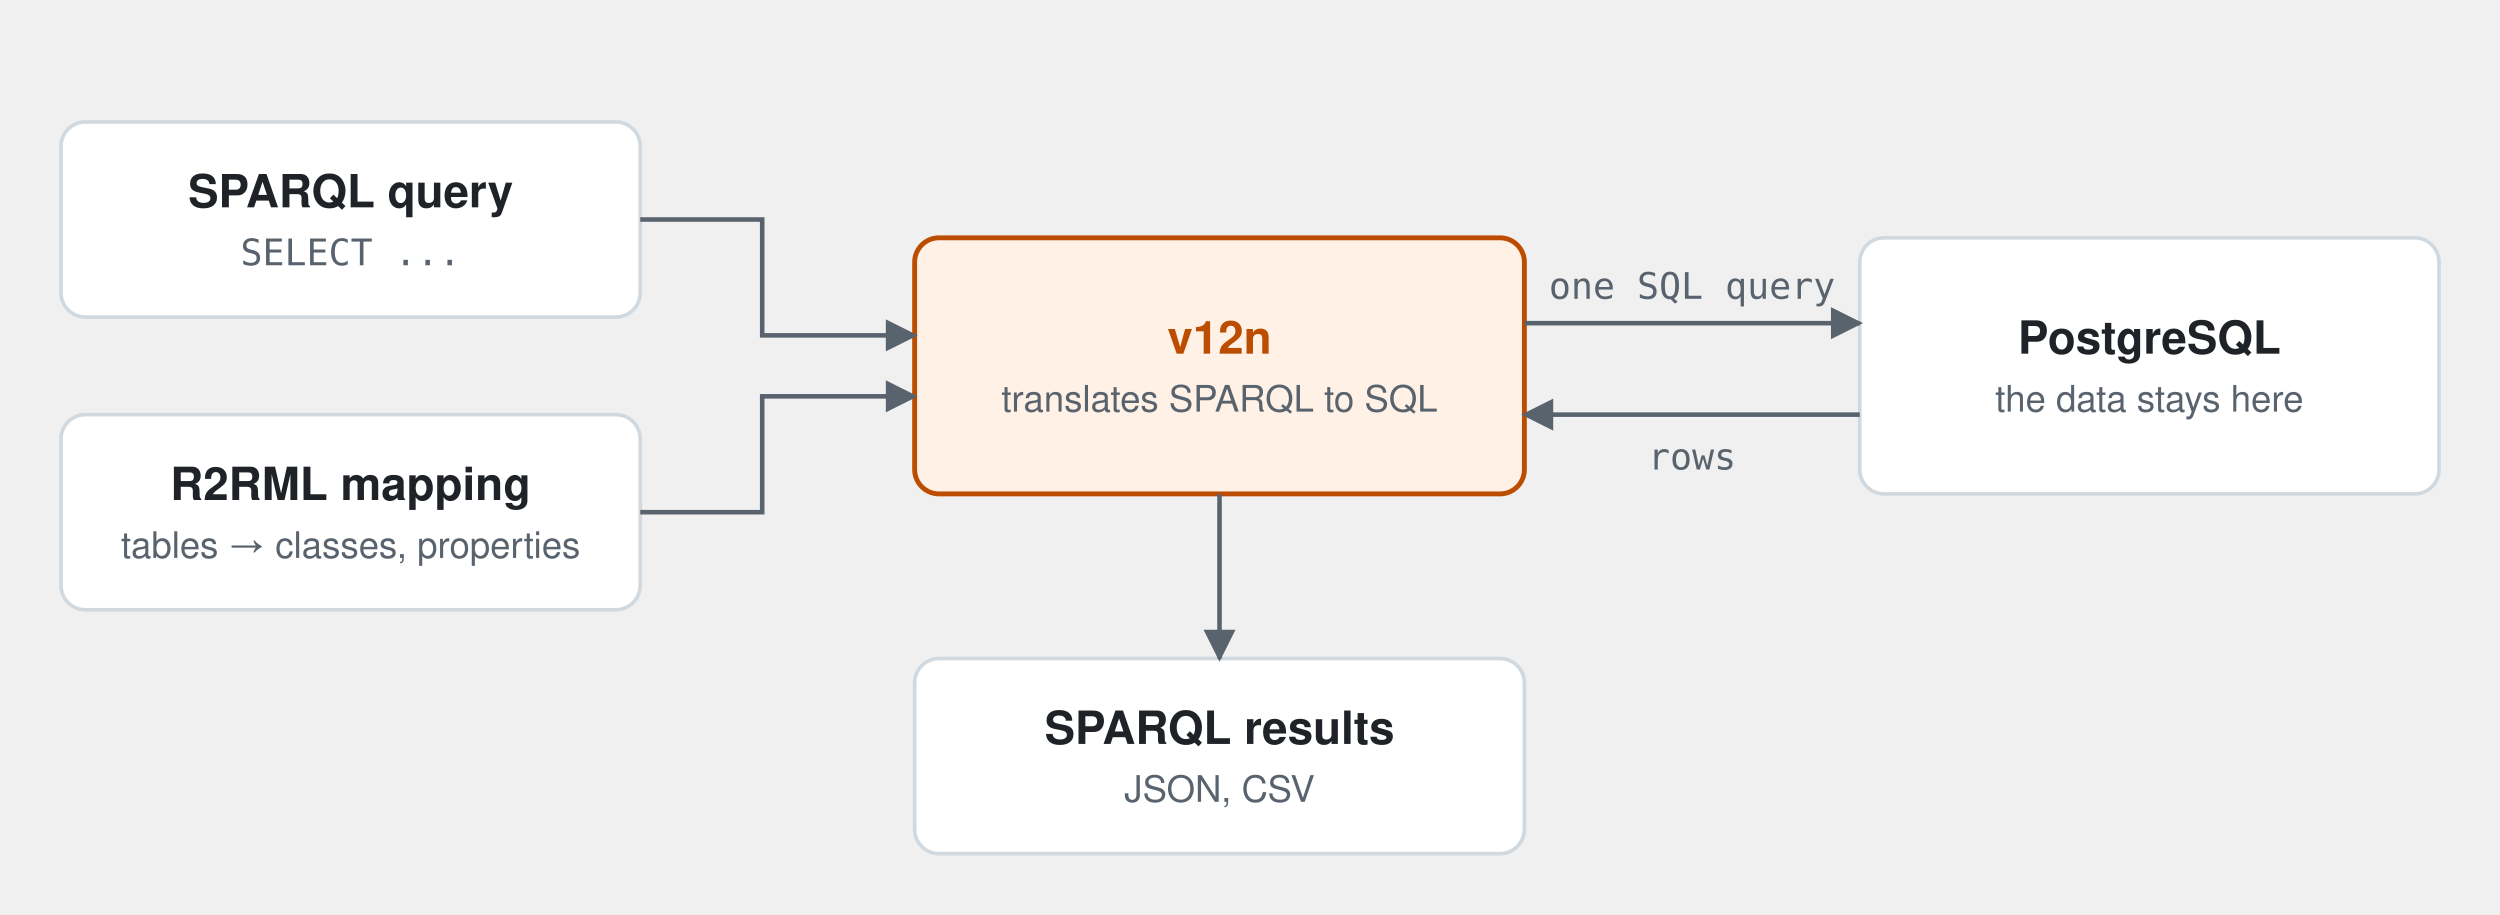
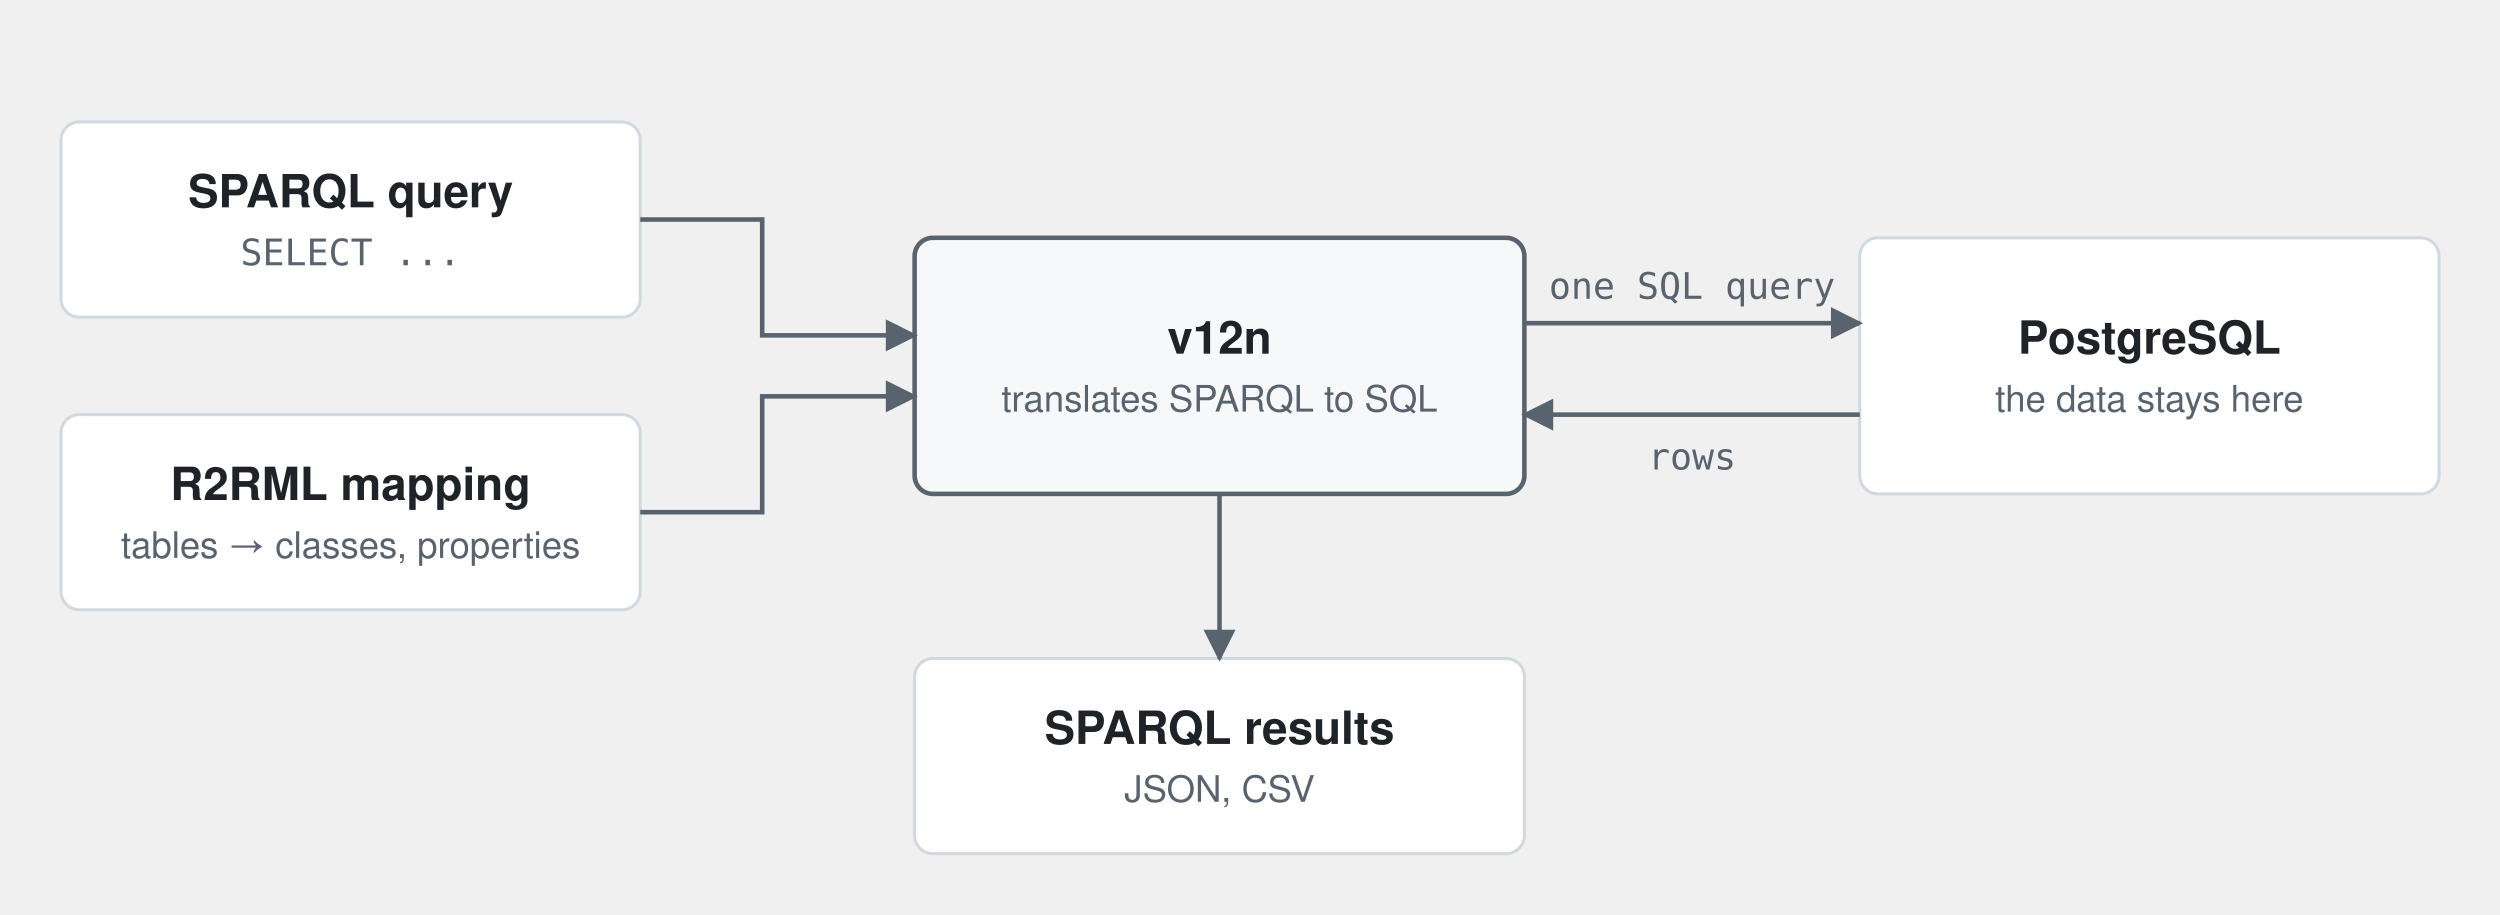
<svg xmlns="http://www.w3.org/2000/svg" viewBox="0 0 820 300" width="820" height="300" role="img" aria-label="A SPARQL query and an R2RML mapping go into v12n, which translates the query into one SQL query and sends it to PostgreSQL, where the data stays. PostgreSQL returns rows, and v12n turns them into SPARQL results in JSON or CSV.">
  <defs>
    <marker id="a" viewBox="0 0 10 10" refX="9" refY="5" markerWidth="7" markerHeight="7" orient="auto-start-reverse">
      <path d="M0 0 L10 5 L0 10 z" fill="#59636e" />
    </marker>
  </defs>
-   <rect x="20" y="40" width="190" height="64" rx="8" fill="#ffffff" stroke="#d1d9e0" stroke-width="1.2" />
+   <rect x="20" y="40" width="190" height="64" rx="6" fill="#ffffff" stroke="#d1d9e0" stroke-width="1" />
  <text x="115.0" y="68.0" text-anchor="middle" font-family="-apple-system, BlinkMacSystemFont, 'Segoe UI', Helvetica, Arial, sans-serif" font-size="15" font-weight="600" fill="#1f2328">SPARQL query</text>
  <text x="115.0" y="87.0" text-anchor="middle" font-family="ui-monospace, SFMono-Regular, Menlo, Consolas, monospace" font-size="12" fill="#59636e">SELECT ...</text>
-   <rect x="20" y="136" width="190" height="64" rx="8" fill="#ffffff" stroke="#d1d9e0" stroke-width="1.2" />
+   <rect x="20" y="136" width="190" height="64" rx="6" fill="#ffffff" stroke="#d1d9e0" stroke-width="1" />
  <text x="115.0" y="164.0" text-anchor="middle" font-family="-apple-system, BlinkMacSystemFont, 'Segoe UI', Helvetica, Arial, sans-serif" font-size="15" font-weight="600" fill="#1f2328">R2RML mapping</text>
  <text x="115.0" y="183.0" text-anchor="middle" font-family="-apple-system, BlinkMacSystemFont, 'Segoe UI', Helvetica, Arial, sans-serif" font-size="12" fill="#59636e">tables → classes, properties</text>
-   <rect x="300" y="78" width="200" height="84" rx="8" fill="#fff1e5" stroke="#bc4c00" stroke-width="1.6" />
-   <text x="400.0" y="116.0" text-anchor="middle" font-family="-apple-system, BlinkMacSystemFont, 'Segoe UI', Helvetica, Arial, sans-serif" font-size="15" font-weight="600" fill="#bc4c00">v12n</text>
+   <rect x="300" y="78" width="200" height="84" rx="6" fill="#f6f8fa" stroke="#59636e" stroke-width="1.5" />
+   <text x="400.0" y="116.0" text-anchor="middle" font-family="-apple-system, BlinkMacSystemFont, 'Segoe UI', Helvetica, Arial, sans-serif" font-size="15" font-weight="600" fill="#1f2328">v12n</text>
  <text x="400.0" y="135.0" text-anchor="middle" font-family="-apple-system, BlinkMacSystemFont, 'Segoe UI', Helvetica, Arial, sans-serif" font-size="12" fill="#59636e">translates SPARQL to SQL</text>
-   <rect x="610" y="78" width="190" height="84" rx="8" fill="#ffffff" stroke="#d1d9e0" stroke-width="1.2" />
+   <rect x="610" y="78" width="190" height="84" rx="6" fill="#ffffff" stroke="#d1d9e0" stroke-width="1" />
  <text x="705.0" y="116.0" text-anchor="middle" font-family="-apple-system, BlinkMacSystemFont, 'Segoe UI', Helvetica, Arial, sans-serif" font-size="15" font-weight="600" fill="#1f2328">PostgreSQL</text>
  <text x="705.0" y="135.0" text-anchor="middle" font-family="-apple-system, BlinkMacSystemFont, 'Segoe UI', Helvetica, Arial, sans-serif" font-size="12" fill="#59636e">the data stays here</text>
-   <rect x="300" y="216" width="200" height="64" rx="8" fill="#ffffff" stroke="#d1d9e0" stroke-width="1.2" />
+   <rect x="300" y="216" width="200" height="64" rx="6" fill="#ffffff" stroke="#d1d9e0" stroke-width="1" />
  <text x="400.0" y="244.0" text-anchor="middle" font-family="-apple-system, BlinkMacSystemFont, 'Segoe UI', Helvetica, Arial, sans-serif" font-size="15" font-weight="600" fill="#1f2328">SPARQL results</text>
  <text x="400.0" y="263.0" text-anchor="middle" font-family="-apple-system, BlinkMacSystemFont, 'Segoe UI', Helvetica, Arial, sans-serif" font-size="12" fill="#59636e">JSON, CSV</text>
  <path d="M210 72 L250 72 L250 110 L300 110" fill="none" stroke="#59636e" stroke-width="1.5" marker-end="url(#a)" />
  <path d="M210 168 L250 168 L250 130 L300 130" fill="none" stroke="#59636e" stroke-width="1.5" marker-end="url(#a)" />
  <path d="M500 106 L610 106" fill="none" stroke="#59636e" stroke-width="1.5" marker-end="url(#a)" />
  <text x="555" y="98" text-anchor="middle" font-family="ui-monospace, SFMono-Regular, Menlo, Consolas, monospace" font-size="12" fill="#59636e">one SQL query</text>
  <path d="M610 136 L500 136" fill="none" stroke="#59636e" stroke-width="1.5" marker-end="url(#a)" />
  <text x="555" y="154" text-anchor="middle" font-family="ui-monospace, SFMono-Regular, Menlo, Consolas, monospace" font-size="12" fill="#59636e">rows</text>
  <path d="M400 162 L400 216" fill="none" stroke="#59636e" stroke-width="1.5" marker-end="url(#a)" />
</svg>
